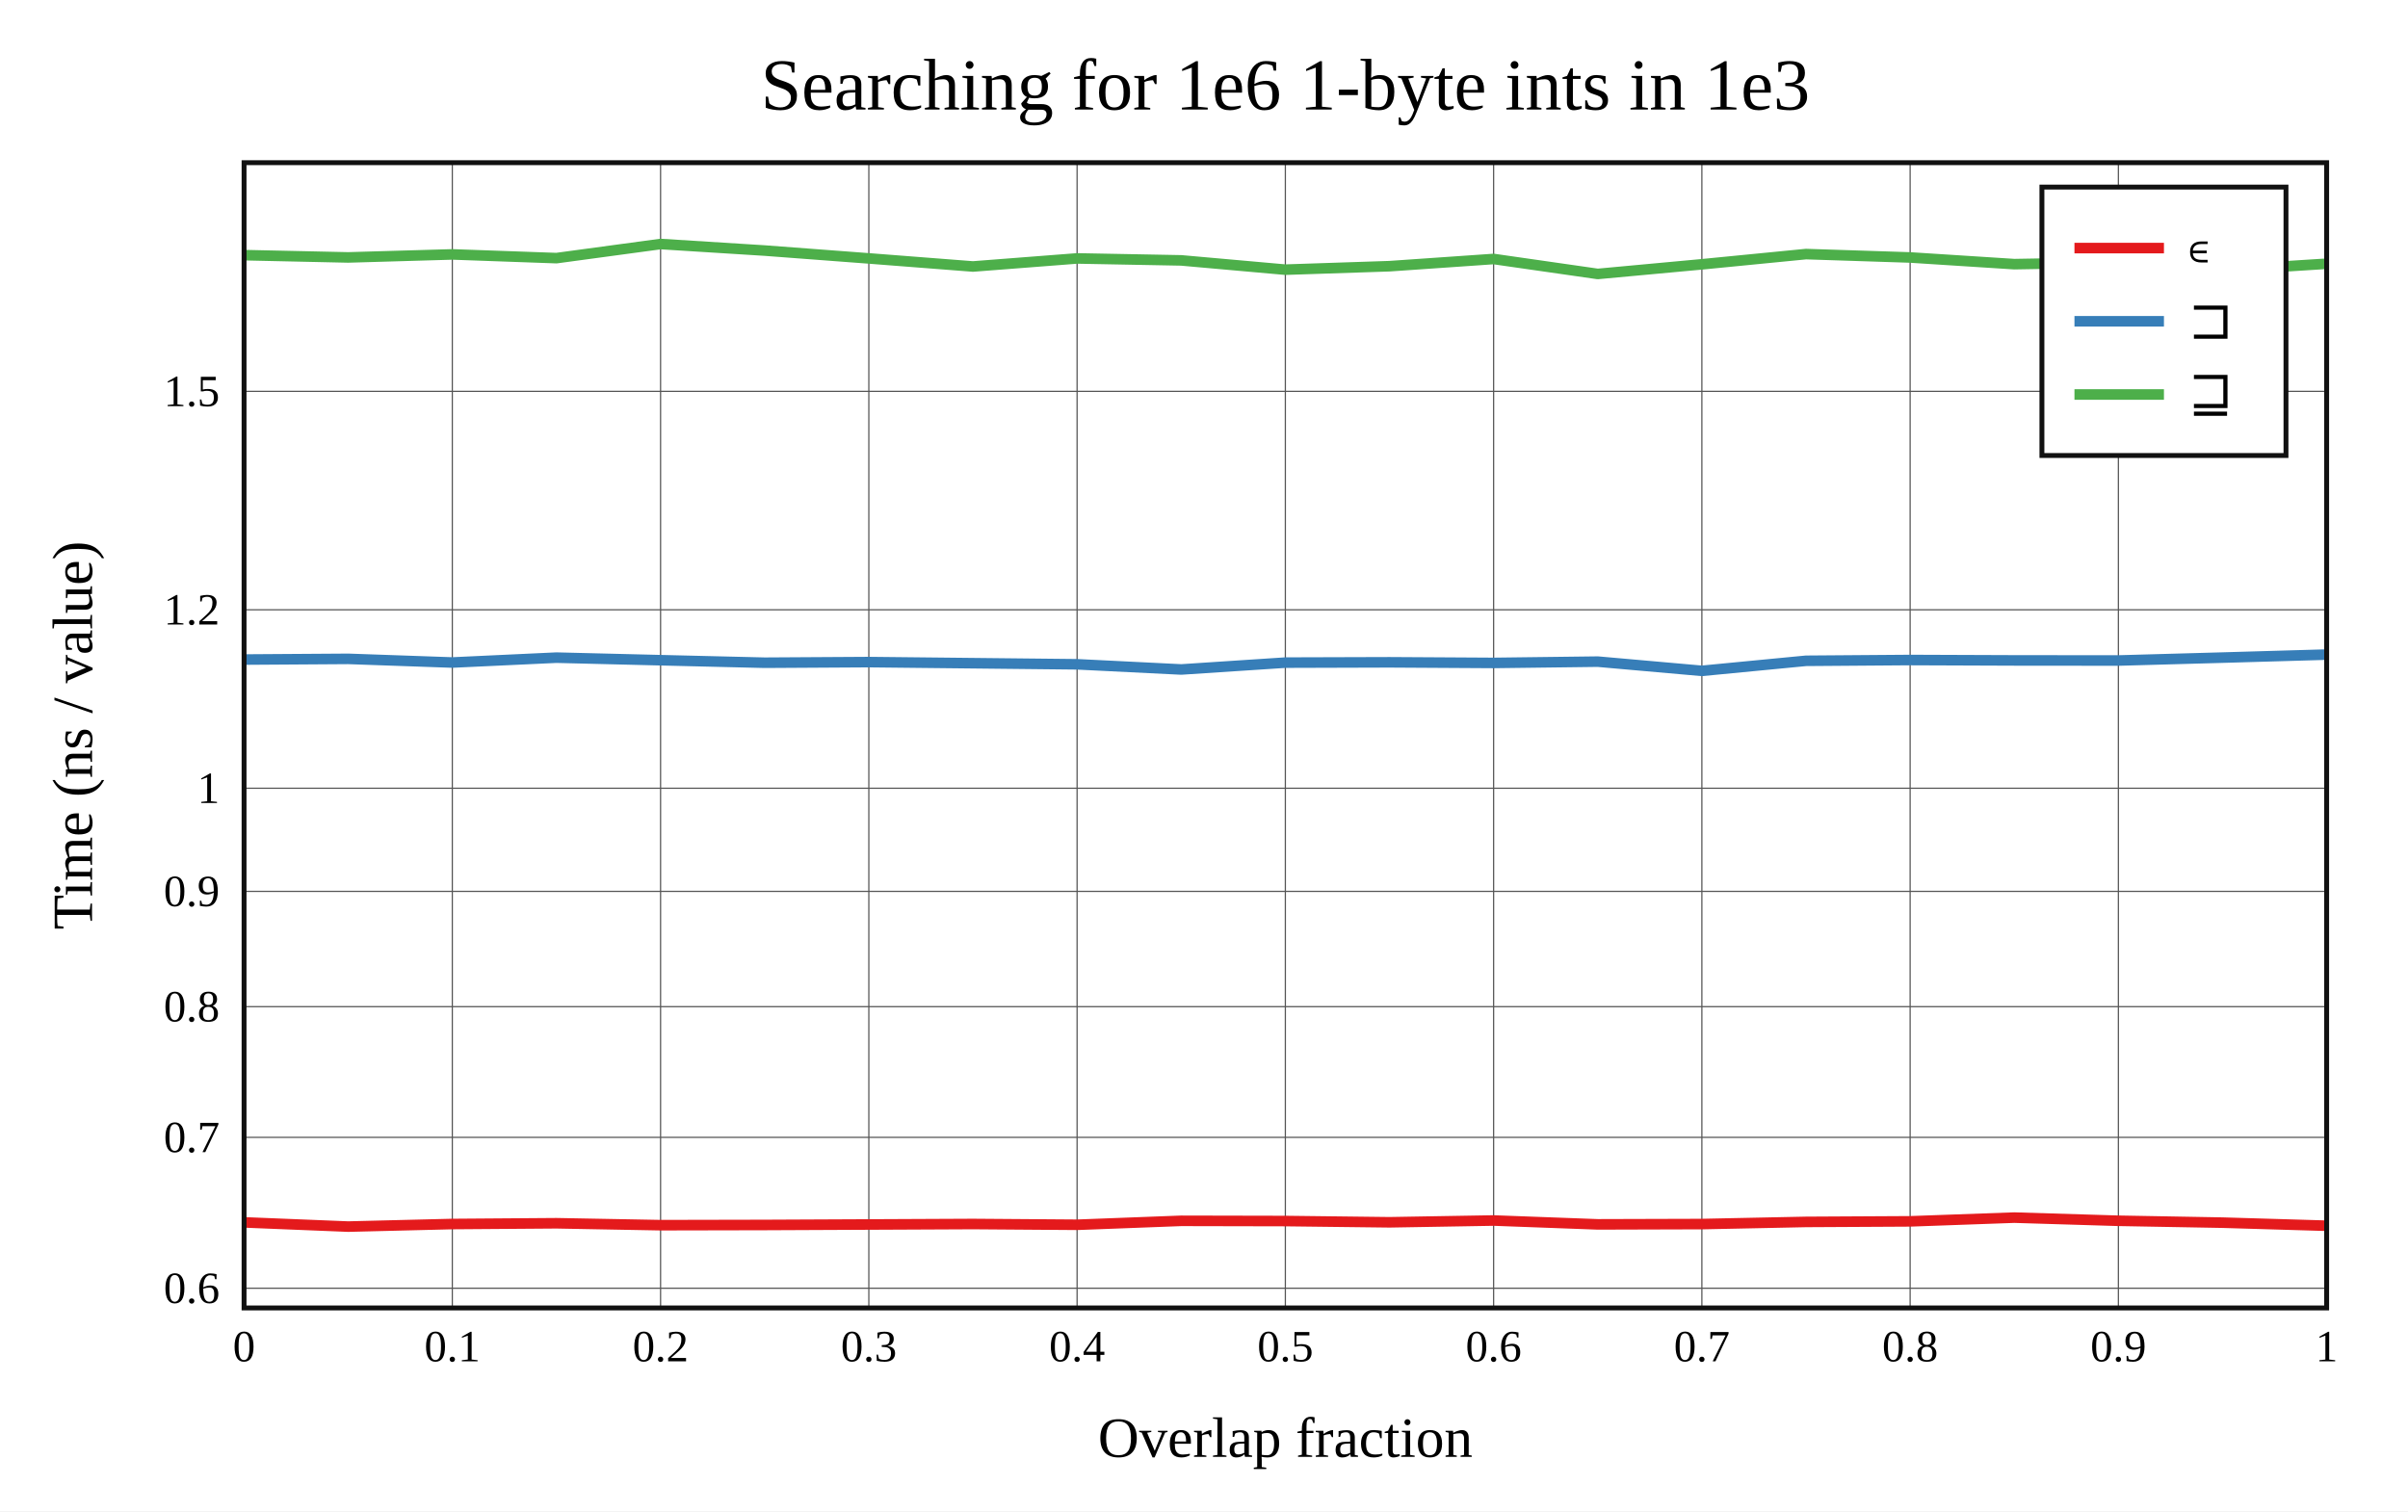
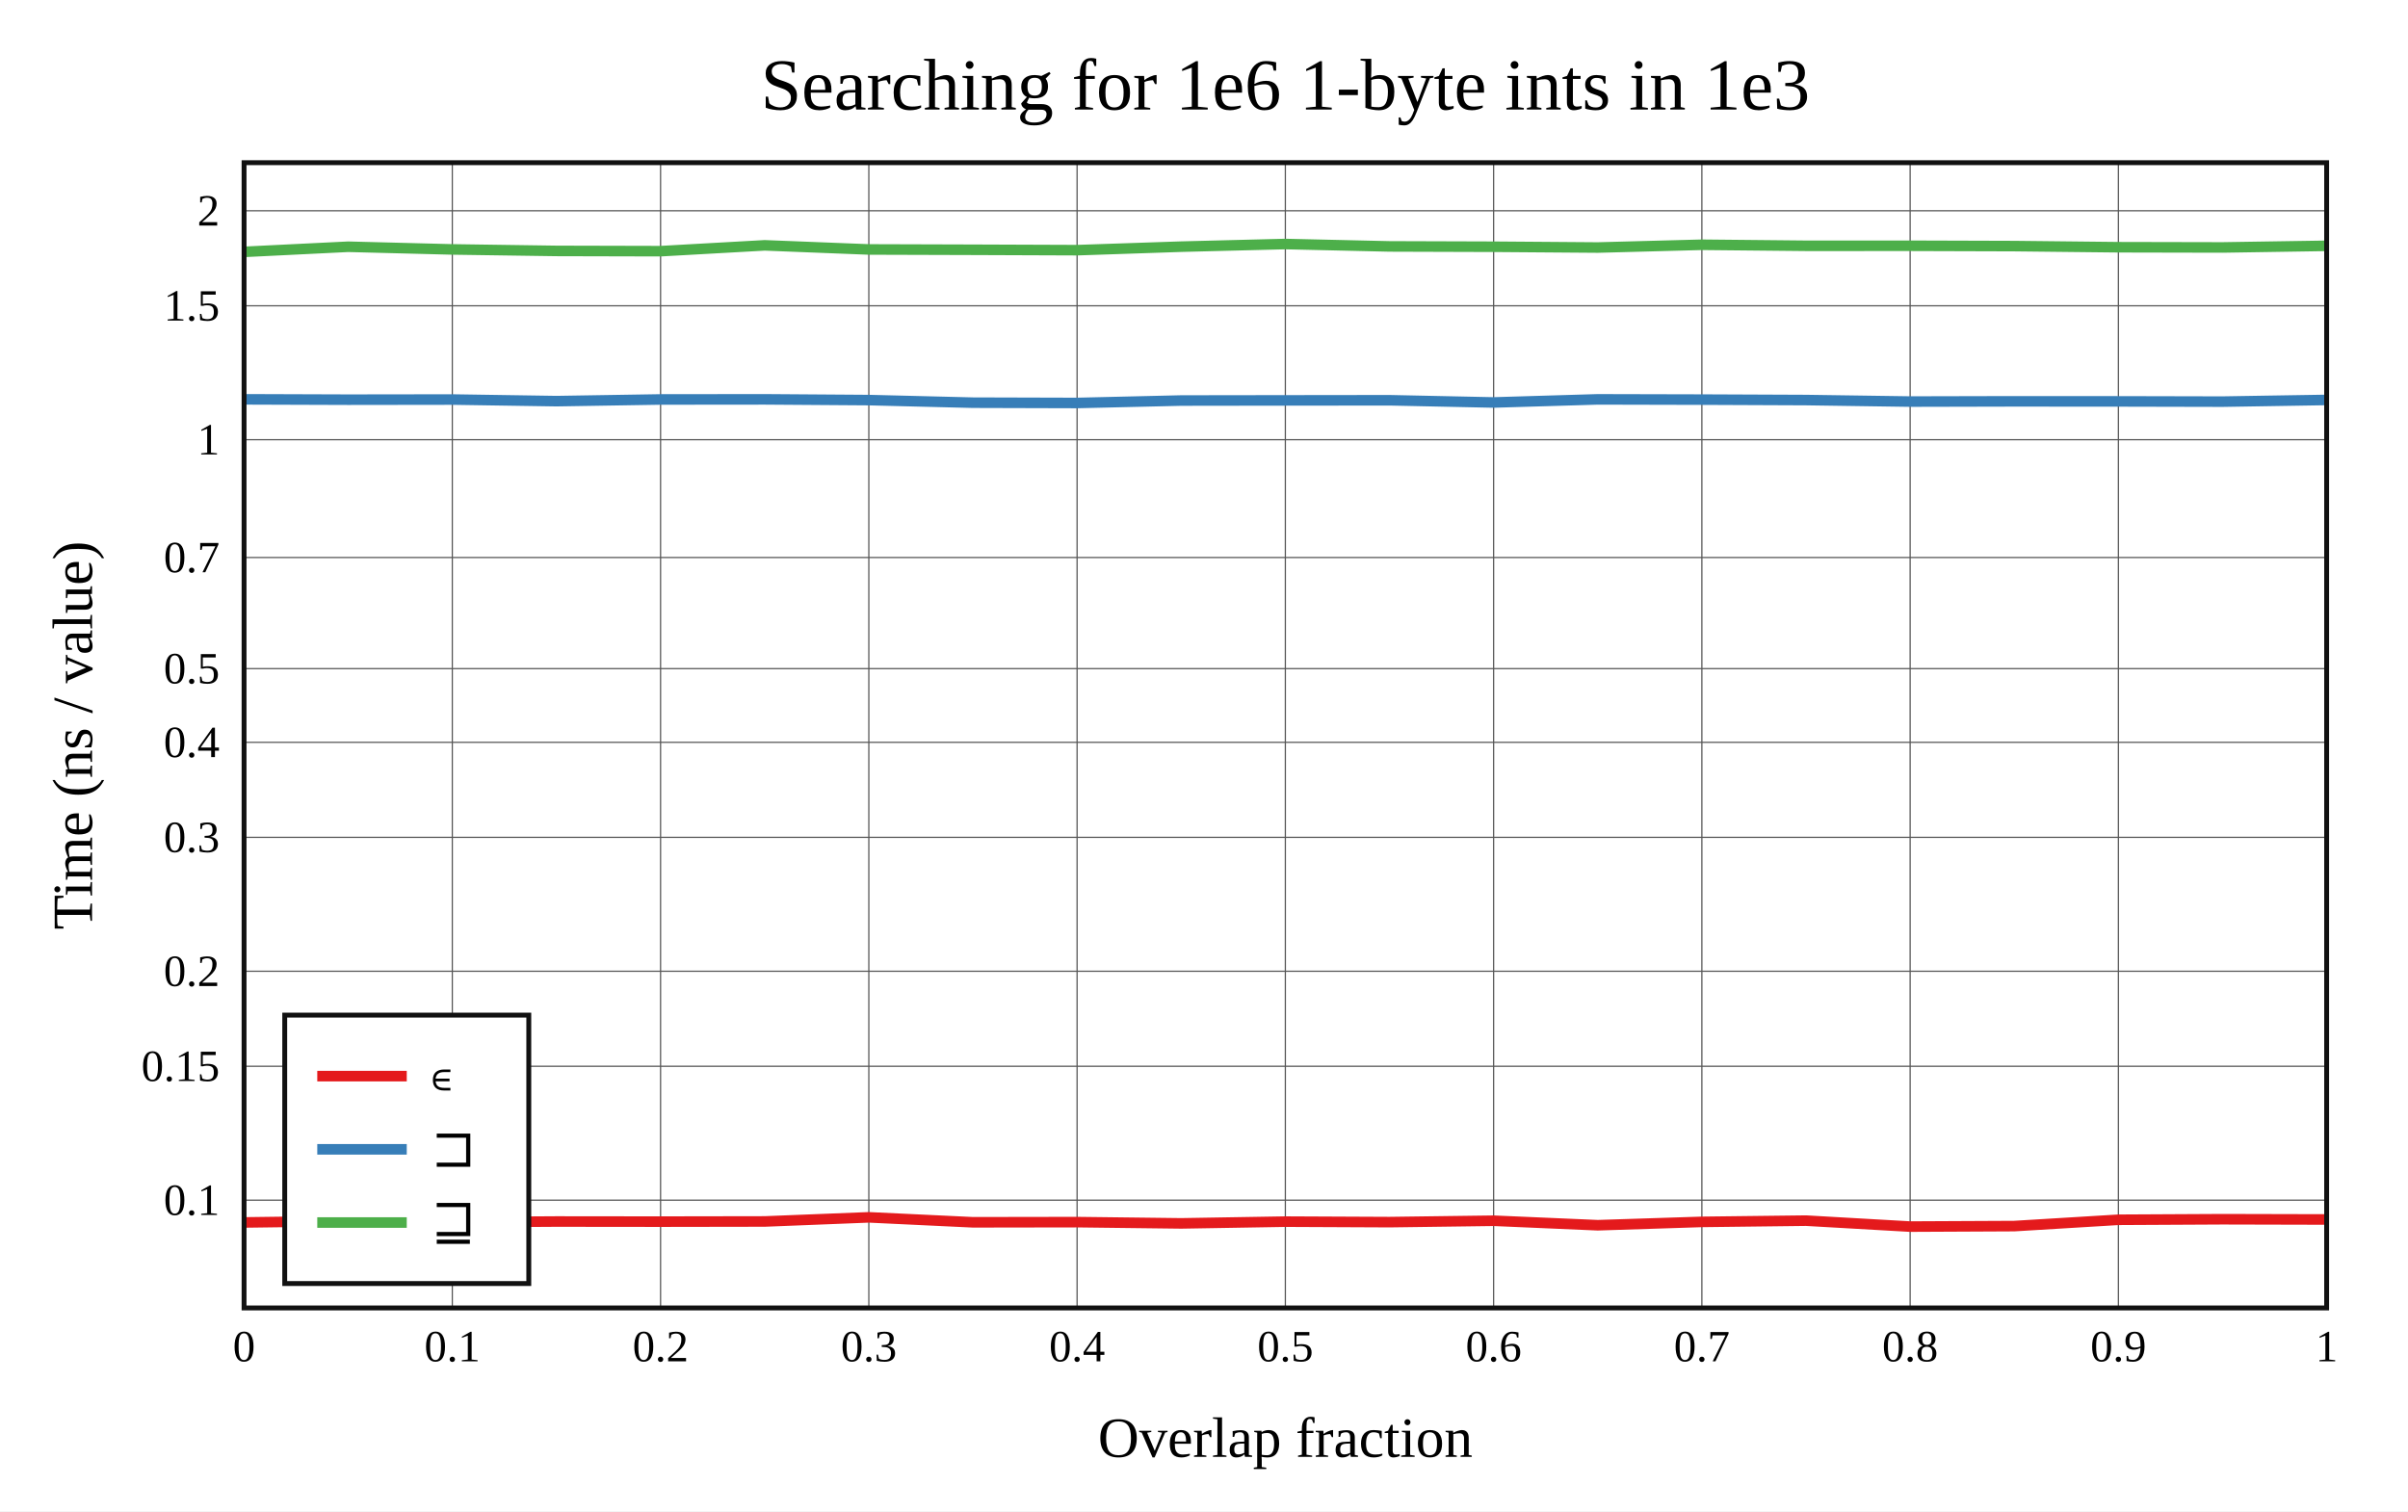
<svg xmlns="http://www.w3.org/2000/svg" viewBox="-60 -40 592 371.6" height="557.4" width="888">
  <g stroke-width="2.6" font-size="14px" text-anchor="middle">
    <defs>
      <clipPath id="clip">
        <rect x="0" y="0" width="512" height="281.6" />
      </clipPath>
    </defs>
    <rect fill="white" x="-60" y="-40" width="592" height="371.6" />
    <text dy="0.33em" font-size="18px" x="256" y="-19">Searching for 1e6 1-byte ints in 1e3</text>
    <text dy="0.33em" x="256" y="313.6">Overlap fraction</text>
    <text dy="0.33em" transform="rotate(-90)" x="-140.8" y="-42">Time (ns / value)</text>
    <g stroke-width="0.3" stroke="#555">
      <path d="M51.2 0v281.6" />
      <path d="M102.4 0v281.6" />
      <path d="M153.6 0v281.6" />
      <path d="M204.8 0v281.6" />
      <path d="M256 0v281.6" />
      <path d="M307.2 0v281.6" />
      <path d="M358.4 0v281.6" />
      <path d="M409.6 0v281.6" />
      <path d="M460.8 0v281.6" />
-       <path d="M0 276.757h512" />
-       <path d="M0 239.657h512" />
-       <path d="M0 207.519h512" />
-       <path d="M0 179.172h512" />
-       <path d="M0 153.814h512" />
-       <path d="M0 109.934h512" />
-       <path d="M0 56.229h512" />
+       <path d="M0 255.103h512" />
+       <path d="M0 222.176h512" />
+       <path d="M0 198.814h512" />
+       <path d="M0 165.887h512" />
+       <path d="M0 142.525h512" />
+       <path d="M0 124.404h512" />
+       <path d="M0 97.08h512" />
+       <path d="M0 68.115h512" />
+       <path d="M0 35.188h512" />
+       <path d="M0 11.826h512" />
    </g>
    <g font-size="11px">
      <text dy="0.33em" x="0" y="291.1">0</text>
      <text dy="0.33em" x="51.2" y="291.1">0.1</text>
      <text dy="0.33em" x="102.4" y="291.1">0.2</text>
      <text dy="0.33em" x="153.6" y="291.1">0.3</text>
      <text dy="0.33em" x="204.8" y="291.1">0.4</text>
      <text dy="0.33em" x="256" y="291.1">0.5</text>
      <text dy="0.33em" x="307.2" y="291.1">0.6</text>
      <text dy="0.33em" x="358.4" y="291.1">0.7</text>
      <text dy="0.33em" x="409.6" y="291.1">0.8</text>
      <text dy="0.33em" x="460.8" y="291.1">0.9</text>
      <text dy="0.33em" x="512" y="291.1">1</text>
      <g text-anchor="end">
-         <text dy="0.33em" x="-6" y="276.757">0.6</text>
-         <text dy="0.33em" x="-6" y="239.657">0.7</text>
-         <text dy="0.33em" x="-6" y="207.519">0.8</text>
-         <text dy="0.33em" x="-6" y="179.172">0.9</text>
-         <text dy="0.33em" x="-6" y="153.814">1</text>
-         <text dy="0.33em" x="-6" y="109.934">1.2</text>
-         <text dy="0.33em" x="-6" y="56.229">1.5</text>
+         <text dy="0.33em" x="-6" y="255.103">0.1</text>
+         <text dy="0.33em" x="-6" y="222.176">0.15</text>
+         <text dy="0.33em" x="-6" y="198.814">0.2</text>
+         <text dy="0.33em" x="-6" y="165.887">0.3</text>
+         <text dy="0.33em" x="-6" y="142.525">0.4</text>
+         <text dy="0.33em" x="-6" y="124.404">0.5</text>
+         <text dy="0.33em" x="-6" y="97.08">0.7</text>
+         <text dy="0.33em" x="-6" y="68.115">1</text>
+         <text dy="0.33em" x="-6" y="35.188">1.5</text>
+         <text dy="0.33em" x="-6" y="11.826">2</text>
      </g>
    </g>
    <g clip-path="url(#clip)" fill="none" stroke-linecap="round" stroke-linejoin="round">
-       <path stroke="#e41a1c" d="M0 260.563L25.6 261.6L51.2 260.965L76.8 260.778L102.4 261.252L128 261.199L153.6 261.082L179.2 260.964L204.8 261.151L230.4 260.18L256 260.235L281.6 260.541L307.2 260.103L332.8 261.051L358.4 260.977L384 260.447L409.6 260.308L435.2 259.391L460.8 260.168L486.4 260.63L512 261.389" />
-       <path stroke="#377eb8" d="M0 122.173L25.6 122.004L51.2 122.9L76.8 121.705L102.4 122.335L128 122.953L153.6 122.799L179.2 123.07L204.8 123.34L230.4 124.611L256 122.928L281.6 122.851L307.2 123.003L332.8 122.685L358.4 124.949L384 122.48L409.6 122.288L435.2 122.385L460.8 122.409L486.4 121.695L512 120.953" />
-       <path stroke="#4daf4a" d="M0 22.737L25.6 23.297L51.2 22.555L76.8 23.468L102.4 20L128 21.609L153.6 23.539L179.2 25.525L204.8 23.543L230.4 24.025L256 26.304L281.6 25.453L307.2 23.681L332.8 27.357L358.4 24.99L384 22.475L409.6 23.308L435.2 24.95L460.8 24.506L486.4 26.471L512 24.85" />
+       <path stroke="#e41a1c" d="M0 260.579L25.6 260.243L51.2 260.508L76.8 260.352L102.4 260.38L128 260.337L153.6 259.324L179.2 260.542L204.8 260.501L230.4 260.809L256 260.38L281.6 260.499L307.2 260.159L332.8 261.265L358.4 260.441L384 260.135L409.6 261.6L435.2 261.475L460.8 259.922L486.4 259.788L512 259.851" />
+       <path stroke="#377eb8" d="M0 58.189L25.6 58.276L51.2 58.241L76.8 58.633L102.4 58.22L128 58.194L153.6 58.375L179.2 59.012L204.8 59.084L230.4 58.484L256 58.449L281.6 58.417L307.2 58.959L332.8 58.197L358.4 58.258L384 58.367L409.6 58.739L435.2 58.68L460.8 58.696L486.4 58.754L512 58.339" />
+       <path stroke="#4daf4a" d="M0 21.928L25.6 20.671L51.2 21.328L76.8 21.697L102.4 21.76L128 20.328L153.6 21.337L179.2 21.414L204.8 21.512L230.4 20.649L256 20L281.6 20.589L307.2 20.671L332.8 20.864L358.4 20.182L384 20.437L409.6 20.432L435.2 20.511L460.8 20.79L486.4 20.845L512 20.444" />
    </g>
    <rect stroke-width="1.2" stroke="#111" fill="none" x="0" y="0" width="512" height="281.6" />
-     <g transform="translate(442,6)" text-anchor="start" font-size="13px">
+     <g transform="translate(10,209.6)" text-anchor="start" font-size="13px">
      <rect stroke-width="1.2" stroke="#111" fill="white" x="0" y="0" width="60" height="66" />
      <path stroke="#e41a1c" d="M8 15h22" />
      <path stroke="#377eb8" d="M8 33h22" />
      <path stroke="#4daf4a" d="M8 51h22" />
      <text dy="0.33em" x="36" y="15">∊</text>
      <text dy="0.33em" x="36" y="33">⊐</text>
      <text dy="0.33em" x="36" y="51">⊒</text>
    </g>
  </g>
</svg>
